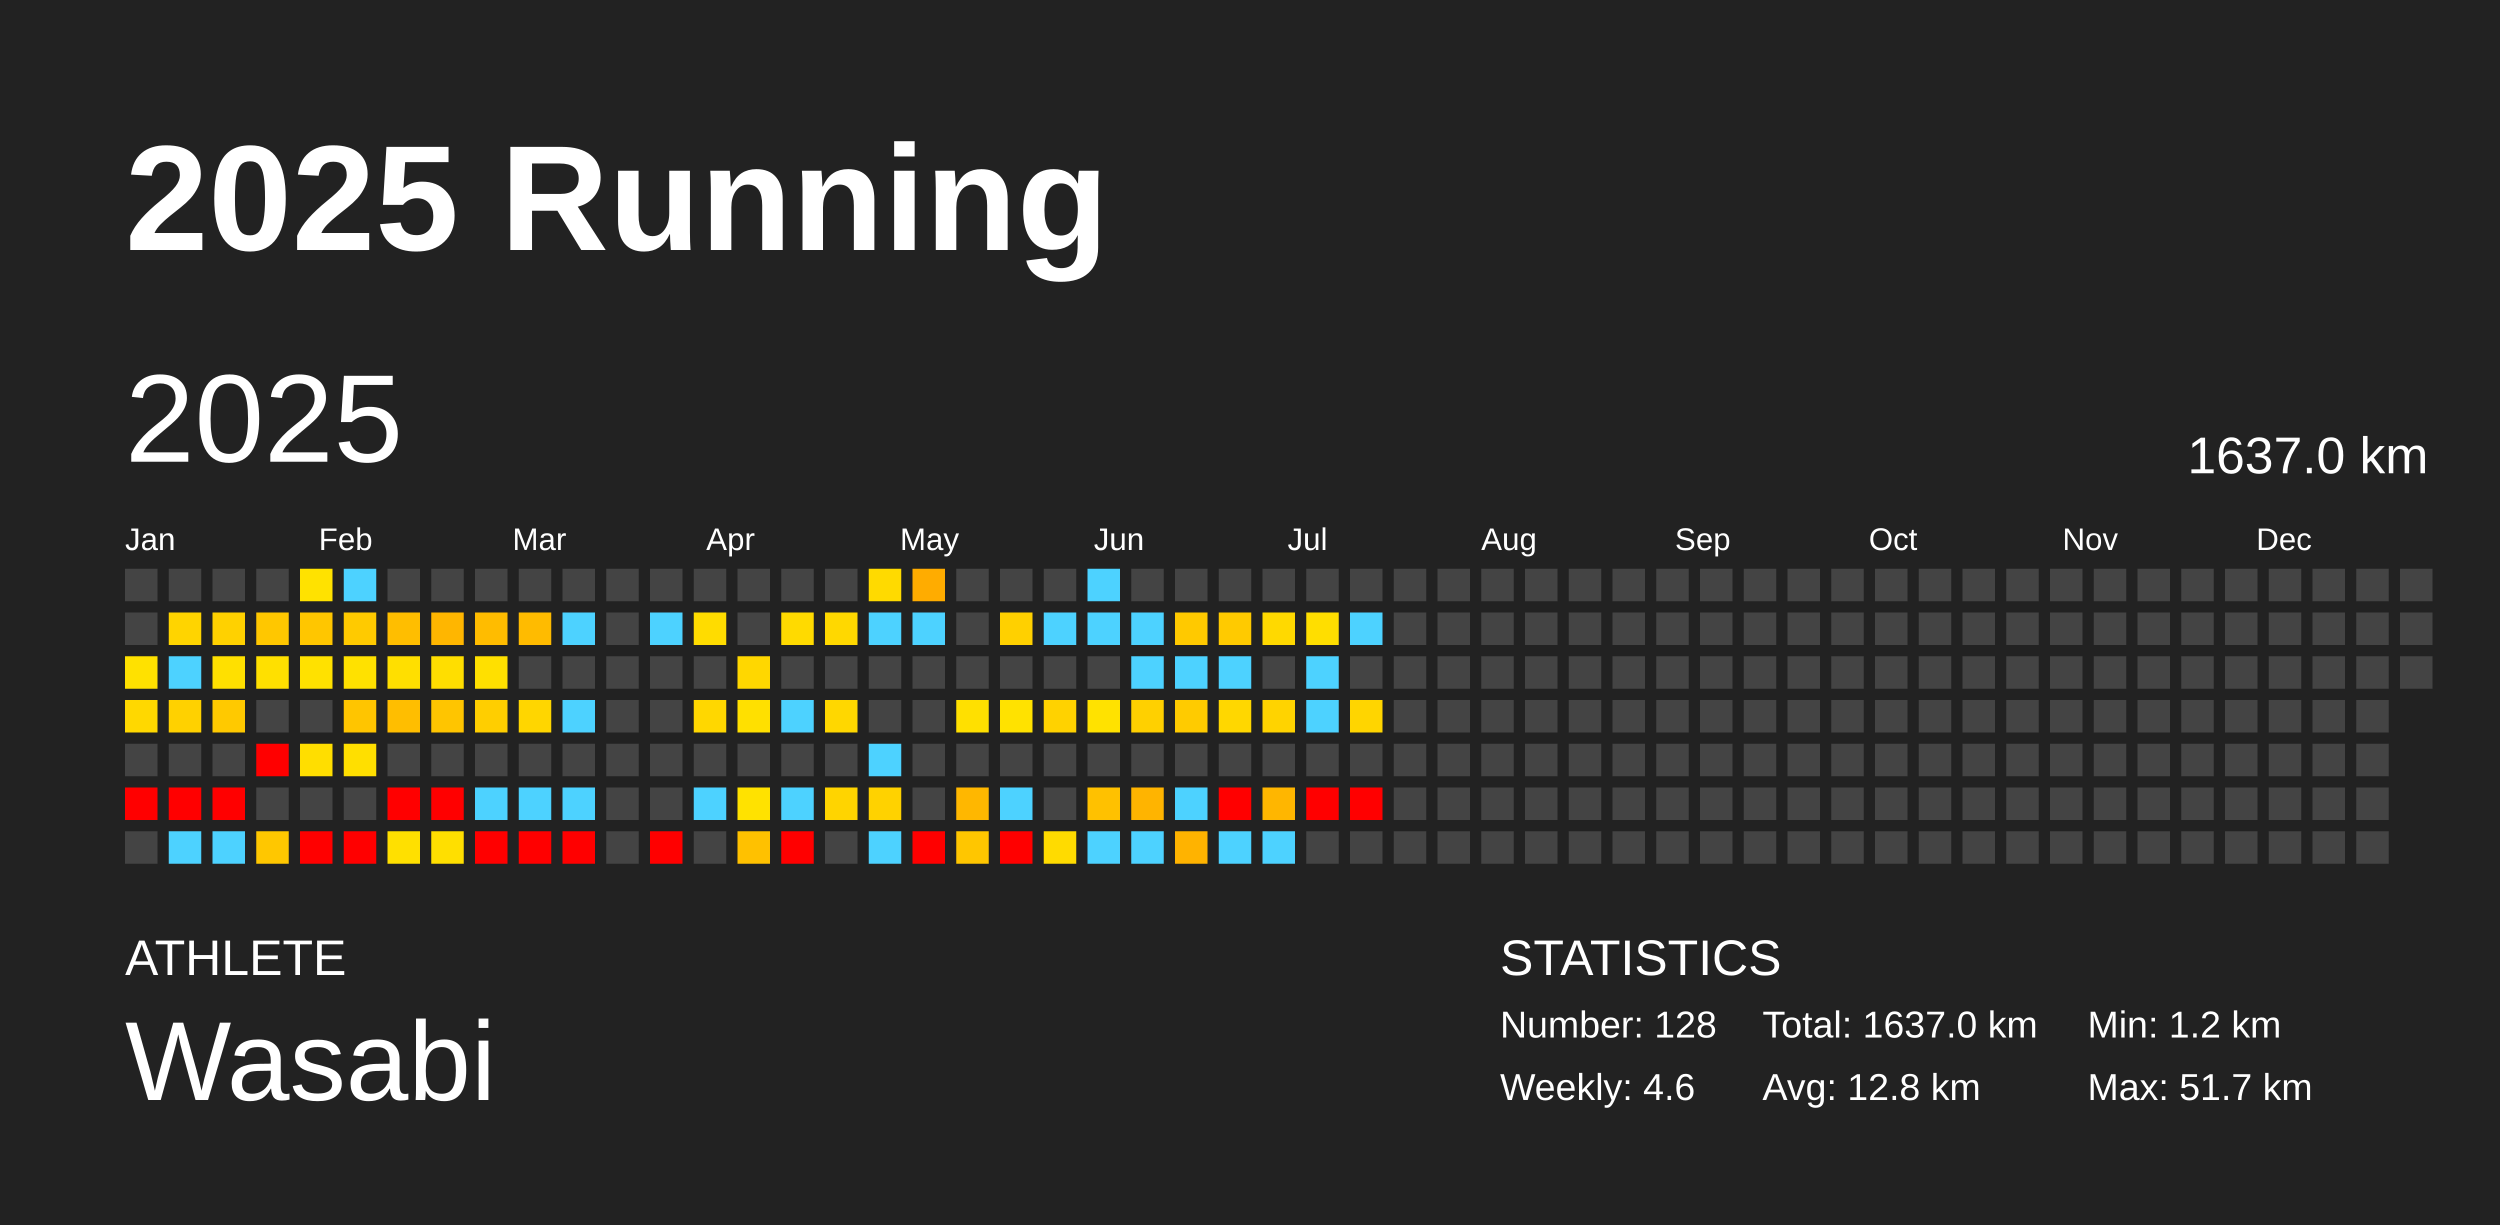
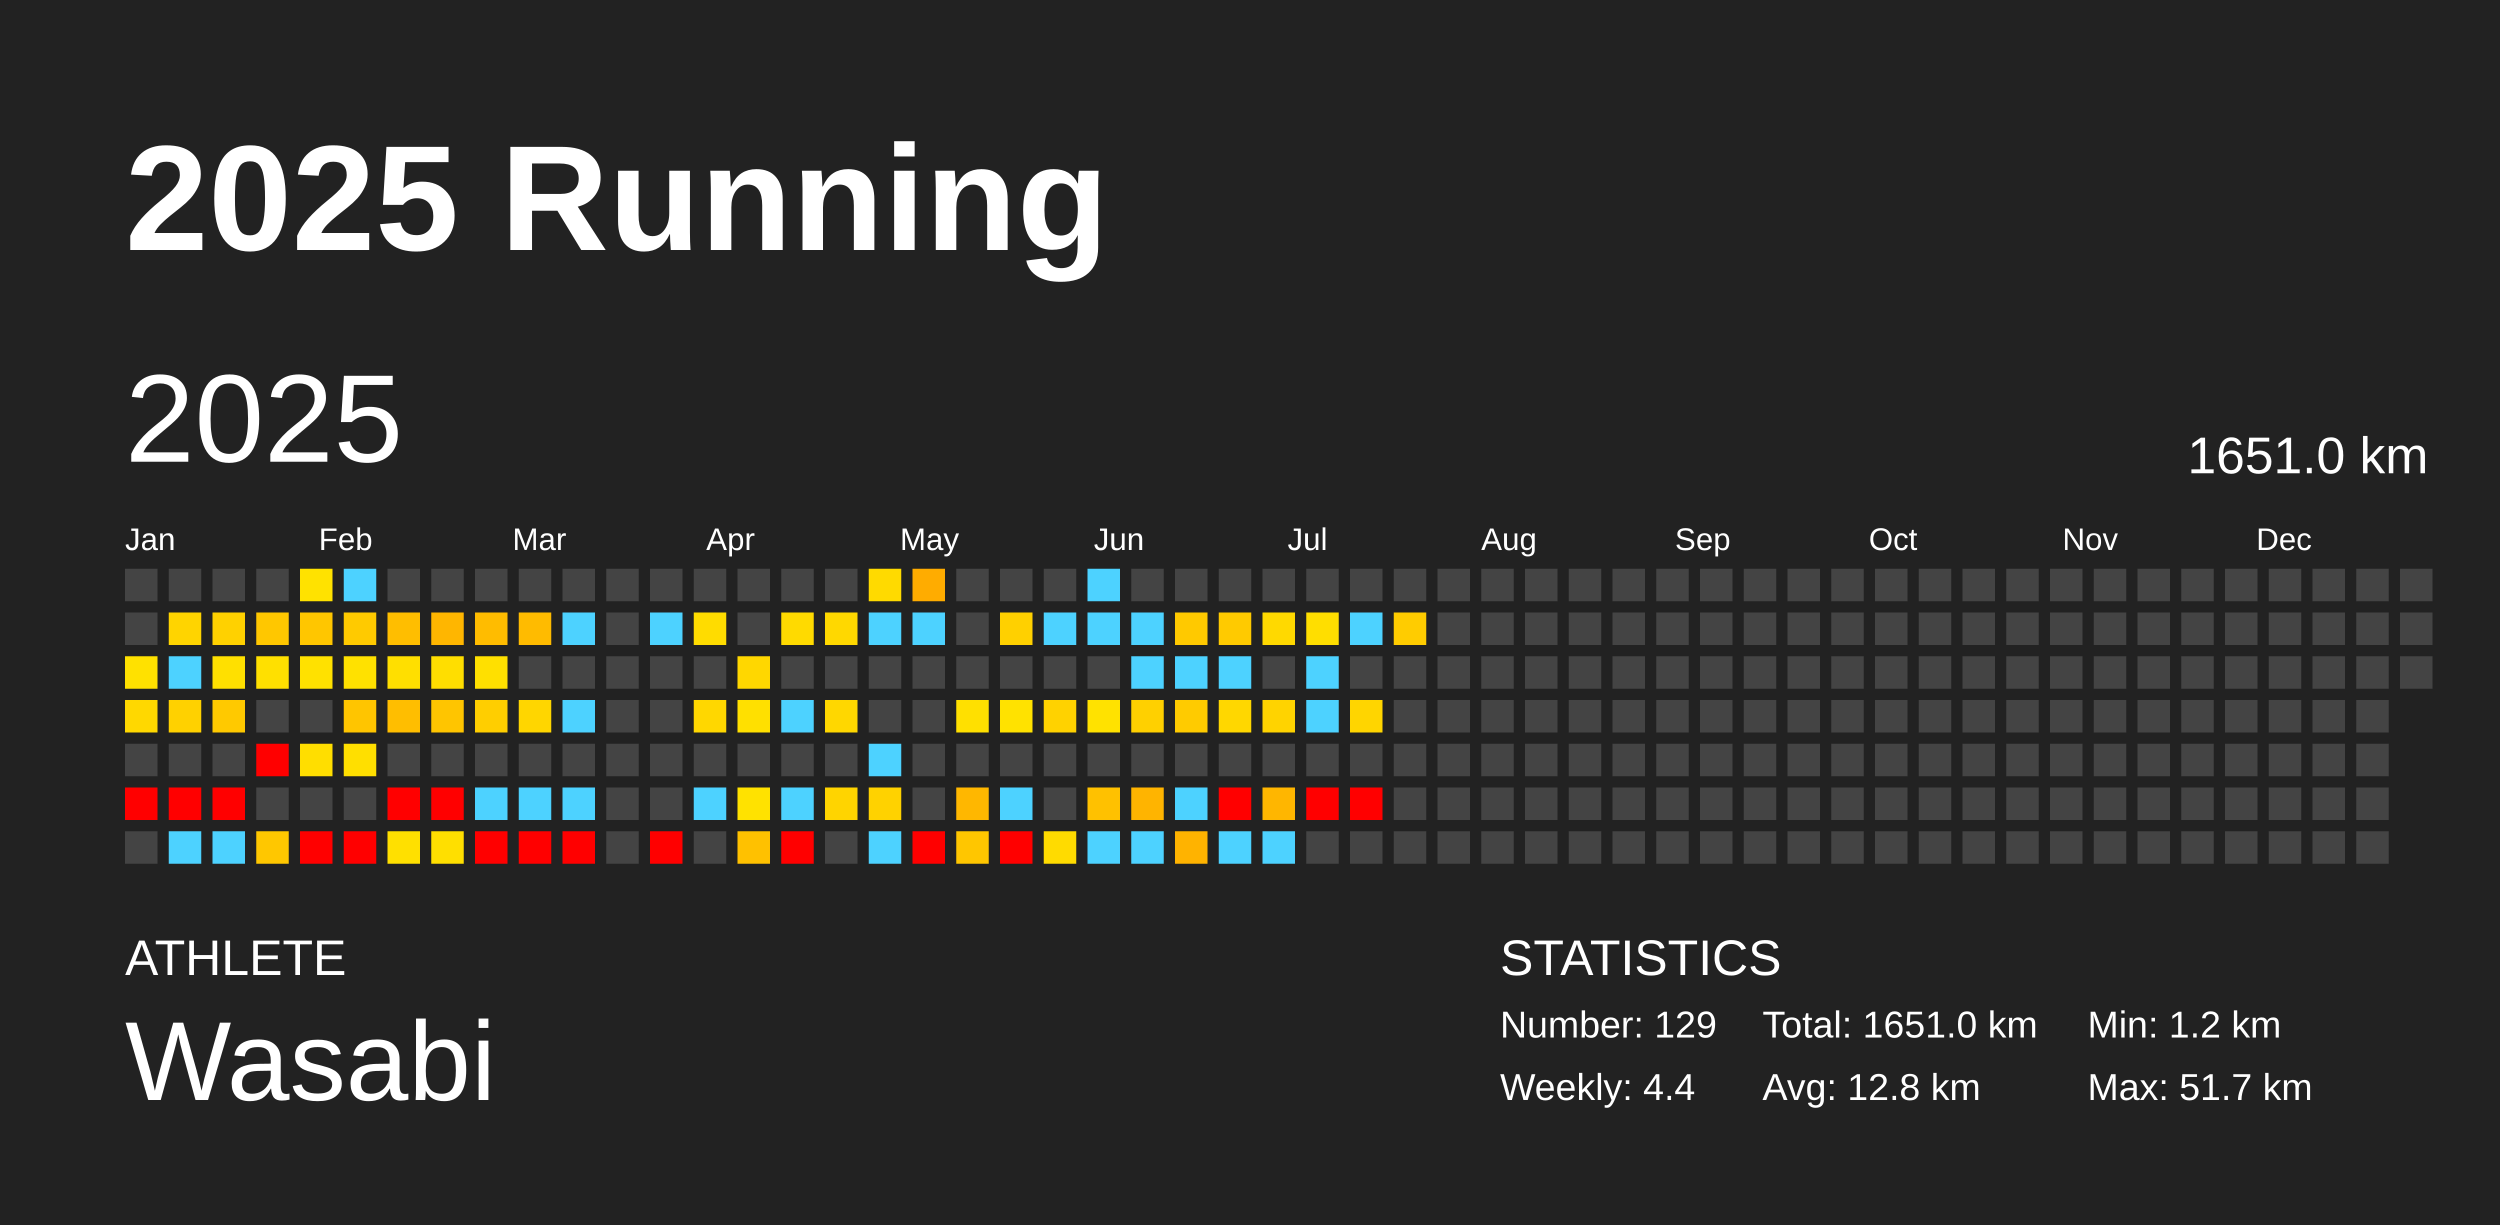
<svg xmlns="http://www.w3.org/2000/svg" baseProfile="full" height="98mm" version="1.1" viewBox="0,0,200,98" width="200mm">
  <defs />
  <rect fill="#222222" height="98" width="200" x="0" y="0" />
  <text fill="#FFFFFF" style="font-size:12px; font-family:Arial; font-weight:bold;" x="10" y="20">2025 Running</text>
  <text fill="#FFFFFF" style="font-size:4px; font-family:Arial" x="10" y="78">ATHLETE</text>
  <text fill="#FFFFFF" style="font-size:9px; font-family:Arial" x="10" y="88">Wasabi</text>
  <text fill="#FFFFFF" style="font-size:4px; font-family:Arial" x="120" y="78">STATISTICS</text>
-   <text fill="#FFFFFF" style="font-size:3px; font-family:Arial" x="120" y="83">Number: 128</text>
-   <text fill="#FFFFFF" style="font-size:3px; font-family:Arial" x="120" y="88">Weekly: 4.6</text>
-   <text fill="#FFFFFF" style="font-size:3px; font-family:Arial" x="141" y="83">Total: 1637.0 km</text>
+   <text fill="#FFFFFF" style="font-size:3px; font-family:Arial" x="120" y="83">Number: 129</text>
+   <text fill="#FFFFFF" style="font-size:3px; font-family:Arial" x="120" y="88">Weekly: 4.4</text>
+   <text fill="#FFFFFF" style="font-size:3px; font-family:Arial" x="141" y="83">Total: 1651.0 km</text>
  <text fill="#FFFFFF" style="font-size:3px; font-family:Arial" x="141" y="88">Avg: 12.8 km</text>
  <text fill="#FFFFFF" style="font-size:3px; font-family:Arial" x="167" y="83">Min: 1.2 km</text>
  <text fill="#FFFFFF" style="font-size:3px; font-family:Arial" x="167" y="88">Max: 51.7 km</text>
  <text dominant-baseline="hanging" fill="#FFFFFF" style="font-size:10.0px; font-family:Arial;" x="10" y="30">2025</text>
-   <text dominant-baseline="hanging" fill="#FFFFFF" style="font-size:4.125px; font-family:Arial;" x="175" y="35">1637.0 km</text>
+   <text dominant-baseline="hanging" fill="#FFFFFF" style="font-size:4.125px; font-family:Arial;" x="175" y="35">1651.0 km</text>
  <text fill="#FFFFFF" style="font-size:2.5px; font-family:Arial" x="10.0" y="44">Jan</text>
  <text fill="#FFFFFF" style="font-size:2.5px; font-family:Arial" x="25.5" y="44">Feb</text>
  <text fill="#FFFFFF" style="font-size:2.5px; font-family:Arial" x="41.0" y="44">Mar</text>
  <text fill="#FFFFFF" style="font-size:2.5px; font-family:Arial" x="56.5" y="44">Apr</text>
  <text fill="#FFFFFF" style="font-size:2.5px; font-family:Arial" x="72.0" y="44">May</text>
  <text fill="#FFFFFF" style="font-size:2.5px; font-family:Arial" x="87.5" y="44">Jun</text>
  <text fill="#FFFFFF" style="font-size:2.5px; font-family:Arial" x="103.0" y="44">Jul</text>
  <text fill="#FFFFFF" style="font-size:2.5px; font-family:Arial" x="118.5" y="44">Aug</text>
  <text fill="#FFFFFF" style="font-size:2.5px; font-family:Arial" x="134.0" y="44">Sep</text>
  <text fill="#FFFFFF" style="font-size:2.5px; font-family:Arial" x="149.5" y="44">Oct</text>
  <text fill="#FFFFFF" style="font-size:2.5px; font-family:Arial" x="165.0" y="44">Nov</text>
  <text fill="#FFFFFF" style="font-size:2.5px; font-family:Arial" x="180.5" y="44">Dec</text>
  <rect fill="#444444" height="2.6" width="2.6" x="10.0" y="45.5" />
  <rect fill="#444444" height="2.6" width="2.6" x="10.0" y="49.0" />
  <rect fill="#ffe100" height="2.6" width="2.6" x="10.0" y="52.5" />
  <rect fill="#ffd800" height="2.6" width="2.6" x="10.0" y="56.0" />
  <rect fill="#444444" height="2.6" width="2.6" x="10.0" y="59.5" />
  <rect fill="red" height="2.6" width="2.6" x="10.0" y="63.0" />
  <rect fill="#444444" height="2.6" width="2.6" x="10.0" y="66.5" />
  <rect fill="#444444" height="2.6" width="2.6" x="13.5" y="45.5" />
  <rect fill="#ffd400" height="2.6" width="2.6" x="13.5" y="49.0" />
  <rect fill="#4dd2ff" height="2.6" width="2.6" x="13.5" y="52.5" />
  <rect fill="#ffd100" height="2.6" width="2.6" x="13.5" y="56.0" />
  <rect fill="#444444" height="2.6" width="2.6" x="13.5" y="59.5" />
  <rect fill="red" height="2.6" width="2.6" x="13.5" y="63.0" />
  <rect fill="#4dd2ff" height="2.6" width="2.6" x="13.5" y="66.5" />
  <rect fill="#444444" height="2.6" width="2.6" x="17.0" y="45.5" />
  <rect fill="#ffd100" height="2.6" width="2.6" x="17.0" y="49.0" />
  <rect fill="#ffe000" height="2.6" width="2.6" x="17.0" y="52.5" />
  <rect fill="#ffc900" height="2.6" width="2.6" x="17.0" y="56.0" />
  <rect fill="#444444" height="2.6" width="2.6" x="17.0" y="59.5" />
  <rect fill="red" height="2.6" width="2.6" x="17.0" y="63.0" />
  <rect fill="#4dd2ff" height="2.6" width="2.6" x="17.0" y="66.5" />
  <rect fill="#444444" height="2.6" width="2.6" x="20.5" y="45.5" />
  <rect fill="#ffc700" height="2.6" width="2.6" x="20.5" y="49.0" />
  <rect fill="#ffe000" height="2.6" width="2.6" x="20.5" y="52.5" />
  <rect fill="#444444" height="2.6" width="2.6" x="20.5" y="56.0" />
  <rect fill="red" height="2.6" width="2.6" x="20.5" y="59.5" />
  <rect fill="#444444" height="2.6" width="2.6" x="20.5" y="63.0" />
  <rect fill="#ffc700" height="2.6" width="2.6" x="20.5" y="66.5" />
  <rect fill="#ffe200" height="2.6" width="2.6" x="24.0" y="45.5" />
  <rect fill="#ffc600" height="2.6" width="2.6" x="24.0" y="49.0" />
  <rect fill="#ffe100" height="2.6" width="2.6" x="24.0" y="52.5" />
  <rect fill="#444444" height="2.6" width="2.6" x="24.0" y="56.0" />
  <rect fill="#ffde00" height="2.6" width="2.6" x="24.0" y="59.5" />
  <rect fill="#444444" height="2.6" width="2.6" x="24.0" y="63.0" />
  <rect fill="red" height="2.6" width="2.6" x="24.0" y="66.5" />
  <rect fill="#4dd2ff" height="2.6" width="2.6" x="27.5" y="45.5" />
  <rect fill="#ffca00" height="2.6" width="2.6" x="27.5" y="49.0" />
  <rect fill="#ffe100" height="2.6" width="2.6" x="27.5" y="52.5" />
  <rect fill="#ffc500" height="2.6" width="2.6" x="27.5" y="56.0" />
  <rect fill="#ffdf00" height="2.6" width="2.6" x="27.5" y="59.5" />
  <rect fill="#444444" height="2.6" width="2.6" x="27.5" y="63.0" />
  <rect fill="red" height="2.6" width="2.6" x="27.5" y="66.5" />
  <rect fill="#444444" height="2.6" width="2.6" x="31.0" y="45.5" />
  <rect fill="#ffbe00" height="2.6" width="2.6" x="31.0" y="49.0" />
  <rect fill="#ffdf00" height="2.6" width="2.6" x="31.0" y="52.5" />
  <rect fill="#ffbe00" height="2.6" width="2.6" x="31.0" y="56.0" />
  <rect fill="#444444" height="2.6" width="2.6" x="31.0" y="59.5" />
  <rect fill="red" height="2.6" width="2.6" x="31.0" y="63.0" />
  <rect fill="#ffe000" height="2.6" width="2.6" x="31.0" y="66.5" />
  <rect fill="#444444" height="2.6" width="2.6" x="34.5" y="45.5" />
  <rect fill="#ffb600" height="2.6" width="2.6" x="34.5" y="49.0" />
  <rect fill="#ffde00" height="2.6" width="2.6" x="34.5" y="52.5" />
  <rect fill="#ffc500" height="2.6" width="2.6" x="34.5" y="56.0" />
  <rect fill="#444444" height="2.6" width="2.6" x="34.5" y="59.5" />
  <rect fill="red" height="2.6" width="2.6" x="34.5" y="63.0" />
  <rect fill="#ffdf00" height="2.6" width="2.6" x="34.5" y="66.5" />
  <rect fill="#444444" height="2.6" width="2.6" x="38.0" y="45.5" />
  <rect fill="#ffbc00" height="2.6" width="2.6" x="38.0" y="49.0" />
  <rect fill="#ffe000" height="2.6" width="2.6" x="38.0" y="52.5" />
  <rect fill="#ffce00" height="2.6" width="2.6" x="38.0" y="56.0" />
  <rect fill="#444444" height="2.6" width="2.6" x="38.0" y="59.5" />
  <rect fill="#4dd2ff" height="2.6" width="2.6" x="38.0" y="63.0" />
  <rect fill="red" height="2.6" width="2.6" x="38.0" y="66.5" />
  <rect fill="#444444" height="2.6" width="2.6" x="41.5" y="45.5" />
  <rect fill="#ffbb00" height="2.6" width="2.6" x="41.5" y="49.0" />
  <rect fill="#444444" height="2.6" width="2.6" x="41.5" y="52.5" />
  <rect fill="#ffd600" height="2.6" width="2.6" x="41.5" y="56.0" />
  <rect fill="#444444" height="2.6" width="2.6" x="41.5" y="59.5" />
  <rect fill="#4dd2ff" height="2.6" width="2.6" x="41.5" y="63.0" />
  <rect fill="red" height="2.6" width="2.6" x="41.5" y="66.5" />
  <rect fill="#444444" height="2.6" width="2.6" x="45.0" y="45.5" />
  <rect fill="#4dd2ff" height="2.6" width="2.6" x="45.0" y="49.0" />
  <rect fill="#444444" height="2.6" width="2.6" x="45.0" y="52.5" />
  <rect fill="#4dd2ff" height="2.6" width="2.6" x="45.0" y="56.0" />
  <rect fill="#444444" height="2.6" width="2.6" x="45.0" y="59.5" />
  <rect fill="#4dd2ff" height="2.6" width="2.6" x="45.0" y="63.0" />
  <rect fill="red" height="2.6" width="2.6" x="45.0" y="66.5" />
  <rect fill="#444444" height="2.6" width="2.6" x="48.5" y="45.5" />
  <rect fill="#444444" height="2.6" width="2.6" x="48.5" y="49.0" />
  <rect fill="#444444" height="2.6" width="2.6" x="48.5" y="52.5" />
  <rect fill="#444444" height="2.6" width="2.6" x="48.5" y="56.0" />
  <rect fill="#444444" height="2.6" width="2.6" x="48.5" y="59.5" />
  <rect fill="#444444" height="2.6" width="2.6" x="48.5" y="63.0" />
  <rect fill="#444444" height="2.6" width="2.6" x="48.5" y="66.5" />
  <rect fill="#444444" height="2.6" width="2.6" x="52.0" y="45.5" />
  <rect fill="#4dd2ff" height="2.6" width="2.6" x="52.0" y="49.0" />
  <rect fill="#444444" height="2.6" width="2.6" x="52.0" y="52.5" />
  <rect fill="#444444" height="2.6" width="2.6" x="52.0" y="56.0" />
  <rect fill="#444444" height="2.6" width="2.6" x="52.0" y="59.5" />
  <rect fill="#444444" height="2.6" width="2.6" x="52.0" y="63.0" />
  <rect fill="red" height="2.6" width="2.6" x="52.0" y="66.5" />
  <rect fill="#444444" height="2.6" width="2.6" x="55.5" y="45.5" />
  <rect fill="#ffdc00" height="2.6" width="2.6" x="55.5" y="49.0" />
  <rect fill="#444444" height="2.6" width="2.6" x="55.5" y="52.5" />
  <rect fill="#ffd700" height="2.6" width="2.6" x="55.5" y="56.0" />
  <rect fill="#444444" height="2.6" width="2.6" x="55.5" y="59.5" />
  <rect fill="#4dd2ff" height="2.6" width="2.6" x="55.5" y="63.0" />
  <rect fill="#444444" height="2.6" width="2.6" x="55.5" y="66.5" />
  <rect fill="#444444" height="2.6" width="2.6" x="59.0" y="45.5" />
  <rect fill="#444444" height="2.6" width="2.6" x="59.0" y="49.0" />
  <rect fill="#ffd700" height="2.6" width="2.6" x="59.0" y="52.5" />
  <rect fill="#ffe000" height="2.6" width="2.6" x="59.0" y="56.0" />
  <rect fill="#444444" height="2.6" width="2.6" x="59.0" y="59.5" />
  <rect fill="#ffe200" height="2.6" width="2.6" x="59.0" y="63.0" />
  <rect fill="#ffc100" height="2.6" width="2.6" x="59.0" y="66.5" />
  <rect fill="#444444" height="2.6" width="2.6" x="62.5" y="45.5" />
  <rect fill="#ffda00" height="2.6" width="2.6" x="62.5" y="49.0" />
  <rect fill="#444444" height="2.6" width="2.6" x="62.5" y="52.5" />
  <rect fill="#4dd2ff" height="2.6" width="2.6" x="62.5" y="56.0" />
  <rect fill="#444444" height="2.6" width="2.6" x="62.5" y="59.5" />
  <rect fill="#4dd2ff" height="2.6" width="2.6" x="62.5" y="63.0" />
  <rect fill="red" height="2.6" width="2.6" x="62.5" y="66.5" />
  <rect fill="#444444" height="2.6" width="2.6" x="66.0" y="45.5" />
  <rect fill="#ffd800" height="2.6" width="2.6" x="66.0" y="49.0" />
  <rect fill="#444444" height="2.6" width="2.6" x="66.0" y="52.5" />
  <rect fill="#ffd700" height="2.6" width="2.6" x="66.0" y="56.0" />
  <rect fill="#444444" height="2.6" width="2.6" x="66.0" y="59.5" />
  <rect fill="#ffd400" height="2.6" width="2.6" x="66.0" y="63.0" />
  <rect fill="#444444" height="2.6" width="2.6" x="66.0" y="66.5" />
  <rect fill="#ffda00" height="2.6" width="2.6" x="69.5" y="45.5" />
  <rect fill="#4dd2ff" height="2.6" width="2.6" x="69.5" y="49.0" />
  <rect fill="#444444" height="2.6" width="2.6" x="69.5" y="52.5" />
  <rect fill="#444444" height="2.6" width="2.6" x="69.5" y="56.0" />
  <rect fill="#4dd2ff" height="2.6" width="2.6" x="69.5" y="59.5" />
  <rect fill="#ffd200" height="2.6" width="2.6" x="69.5" y="63.0" />
  <rect fill="#4dd2ff" height="2.6" width="2.6" x="69.5" y="66.5" />
  <rect fill="#ffac00" height="2.6" width="2.6" x="73.0" y="45.5" />
  <rect fill="#4dd2ff" height="2.6" width="2.6" x="73.0" y="49.0" />
  <rect fill="#444444" height="2.6" width="2.6" x="73.0" y="52.5" />
  <rect fill="#444444" height="2.6" width="2.6" x="73.0" y="56.0" />
  <rect fill="#444444" height="2.6" width="2.6" x="73.0" y="59.5" />
  <rect fill="#444444" height="2.6" width="2.6" x="73.0" y="63.0" />
  <rect fill="red" height="2.6" width="2.6" x="73.0" y="66.5" />
  <rect fill="#444444" height="2.6" width="2.6" x="76.5" y="45.5" />
  <rect fill="#444444" height="2.6" width="2.6" x="76.5" y="49.0" />
  <rect fill="#444444" height="2.6" width="2.6" x="76.5" y="52.5" />
  <rect fill="#ffe000" height="2.6" width="2.6" x="76.5" y="56.0" />
  <rect fill="#444444" height="2.6" width="2.6" x="76.5" y="59.5" />
  <rect fill="#ffb700" height="2.6" width="2.6" x="76.5" y="63.0" />
  <rect fill="#ffc600" height="2.6" width="2.6" x="76.5" y="66.5" />
  <rect fill="#444444" height="2.6" width="2.6" x="80.0" y="45.5" />
  <rect fill="#ffd000" height="2.6" width="2.6" x="80.0" y="49.0" />
  <rect fill="#444444" height="2.6" width="2.6" x="80.0" y="52.5" />
  <rect fill="#ffe200" height="2.6" width="2.6" x="80.0" y="56.0" />
  <rect fill="#444444" height="2.6" width="2.6" x="80.0" y="59.5" />
  <rect fill="#4dd2ff" height="2.6" width="2.6" x="80.0" y="63.0" />
  <rect fill="red" height="2.6" width="2.6" x="80.0" y="66.5" />
  <rect fill="#444444" height="2.6" width="2.6" x="83.5" y="45.5" />
  <rect fill="#4dd2ff" height="2.6" width="2.6" x="83.5" y="49.0" />
  <rect fill="#444444" height="2.6" width="2.6" x="83.5" y="52.5" />
  <rect fill="#ffd200" height="2.6" width="2.6" x="83.5" y="56.0" />
  <rect fill="#444444" height="2.6" width="2.6" x="83.5" y="59.5" />
  <rect fill="#444444" height="2.6" width="2.6" x="83.5" y="63.0" />
  <rect fill="#ffdb00" height="2.6" width="2.6" x="83.5" y="66.5" />
  <rect fill="#4dd2ff" height="2.6" width="2.6" x="87.0" y="45.5" />
  <rect fill="#4dd2ff" height="2.6" width="2.6" x="87.0" y="49.0" />
  <rect fill="#444444" height="2.6" width="2.6" x="87.0" y="52.5" />
  <rect fill="#ffe200" height="2.6" width="2.6" x="87.0" y="56.0" />
  <rect fill="#444444" height="2.6" width="2.6" x="87.0" y="59.5" />
  <rect fill="#ffc100" height="2.6" width="2.6" x="87.0" y="63.0" />
  <rect fill="#4dd2ff" height="2.6" width="2.6" x="87.0" y="66.5" />
  <rect fill="#444444" height="2.6" width="2.6" x="90.5" y="45.5" />
  <rect fill="#4dd2ff" height="2.6" width="2.6" x="90.5" y="49.0" />
  <rect fill="#4dd2ff" height="2.6" width="2.6" x="90.5" y="52.5" />
  <rect fill="#ffd000" height="2.6" width="2.6" x="90.5" y="56.0" />
  <rect fill="#444444" height="2.6" width="2.6" x="90.5" y="59.5" />
  <rect fill="#ffb400" height="2.6" width="2.6" x="90.5" y="63.0" />
  <rect fill="#4dd2ff" height="2.6" width="2.6" x="90.5" y="66.5" />
  <rect fill="#444444" height="2.6" width="2.6" x="94.0" y="45.5" />
  <rect fill="#ffc900" height="2.6" width="2.6" x="94.0" y="49.0" />
  <rect fill="#4dd2ff" height="2.6" width="2.6" x="94.0" y="52.5" />
  <rect fill="#ffcb00" height="2.6" width="2.6" x="94.0" y="56.0" />
  <rect fill="#444444" height="2.6" width="2.6" x="94.0" y="59.5" />
  <rect fill="#4dd2ff" height="2.6" width="2.6" x="94.0" y="63.0" />
  <rect fill="#ffb300" height="2.6" width="2.6" x="94.0" y="66.5" />
  <rect fill="#444444" height="2.6" width="2.6" x="97.5" y="45.5" />
  <rect fill="#ffca00" height="2.6" width="2.6" x="97.5" y="49.0" />
  <rect fill="#4dd2ff" height="2.6" width="2.6" x="97.5" y="52.5" />
  <rect fill="#ffd700" height="2.6" width="2.6" x="97.5" y="56.0" />
  <rect fill="#444444" height="2.6" width="2.6" x="97.5" y="59.5" />
  <rect fill="red" height="2.6" width="2.6" x="97.5" y="63.0" />
  <rect fill="#4dd2ff" height="2.6" width="2.6" x="97.5" y="66.5" />
  <rect fill="#444444" height="2.6" width="2.6" x="101.0" y="45.5" />
  <rect fill="#ffd900" height="2.6" width="2.6" x="101.0" y="49.0" />
  <rect fill="#444444" height="2.6" width="2.6" x="101.0" y="52.5" />
  <rect fill="#ffd300" height="2.6" width="2.6" x="101.0" y="56.0" />
  <rect fill="#444444" height="2.6" width="2.6" x="101.0" y="59.5" />
  <rect fill="#ffb600" height="2.6" width="2.6" x="101.0" y="63.0" />
  <rect fill="#4dd2ff" height="2.6" width="2.6" x="101.0" y="66.5" />
  <rect fill="#444444" height="2.6" width="2.6" x="104.5" y="45.5" />
  <rect fill="#ffde00" height="2.6" width="2.6" x="104.5" y="49.0" />
  <rect fill="#4dd2ff" height="2.6" width="2.6" x="104.5" y="52.5" />
  <rect fill="#4dd2ff" height="2.6" width="2.6" x="104.5" y="56.0" />
  <rect fill="#444444" height="2.6" width="2.6" x="104.5" y="59.5" />
  <rect fill="red" height="2.6" width="2.6" x="104.5" y="63.0" />
  <rect fill="#444444" height="2.6" width="2.6" x="104.5" y="66.5" />
  <rect fill="#444444" height="2.6" width="2.6" x="108.0" y="45.5" />
  <rect fill="#4dd2ff" height="2.6" width="2.6" x="108.0" y="49.0" />
  <rect fill="#444444" height="2.6" width="2.6" x="108.0" y="52.5" />
  <rect fill="#ffd500" height="2.6" width="2.6" x="108.0" y="56.0" />
  <rect fill="#444444" height="2.6" width="2.6" x="108.0" y="59.5" />
  <rect fill="red" height="2.6" width="2.6" x="108.0" y="63.0" />
  <rect fill="#444444" height="2.6" width="2.6" x="108.0" y="66.5" />
  <rect fill="#444444" height="2.6" width="2.6" x="111.5" y="45.5" />
-   <rect fill="#444444" height="2.6" width="2.6" x="111.5" y="49.0" />
+   <rect fill="#ffcc00" height="2.6" width="2.6" x="111.5" y="49.0" />
  <rect fill="#444444" height="2.6" width="2.6" x="111.5" y="52.5" />
  <rect fill="#444444" height="2.6" width="2.6" x="111.5" y="56.0" />
  <rect fill="#444444" height="2.6" width="2.6" x="111.5" y="59.5" />
  <rect fill="#444444" height="2.6" width="2.6" x="111.5" y="63.0" />
  <rect fill="#444444" height="2.6" width="2.6" x="111.5" y="66.5" />
  <rect fill="#444444" height="2.6" width="2.6" x="115.0" y="45.5" />
  <rect fill="#444444" height="2.6" width="2.6" x="115.0" y="49.0" />
  <rect fill="#444444" height="2.6" width="2.6" x="115.0" y="52.5" />
  <rect fill="#444444" height="2.6" width="2.6" x="115.0" y="56.0" />
  <rect fill="#444444" height="2.6" width="2.6" x="115.0" y="59.5" />
  <rect fill="#444444" height="2.6" width="2.6" x="115.0" y="63.0" />
  <rect fill="#444444" height="2.6" width="2.6" x="115.0" y="66.5" />
  <rect fill="#444444" height="2.6" width="2.6" x="118.5" y="45.5" />
  <rect fill="#444444" height="2.6" width="2.6" x="118.5" y="49.0" />
  <rect fill="#444444" height="2.6" width="2.6" x="118.5" y="52.5" />
  <rect fill="#444444" height="2.6" width="2.6" x="118.5" y="56.0" />
  <rect fill="#444444" height="2.6" width="2.6" x="118.5" y="59.5" />
  <rect fill="#444444" height="2.6" width="2.6" x="118.5" y="63.0" />
  <rect fill="#444444" height="2.6" width="2.6" x="118.5" y="66.5" />
  <rect fill="#444444" height="2.6" width="2.6" x="122.0" y="45.5" />
  <rect fill="#444444" height="2.6" width="2.6" x="122.0" y="49.0" />
  <rect fill="#444444" height="2.6" width="2.6" x="122.0" y="52.5" />
  <rect fill="#444444" height="2.6" width="2.6" x="122.0" y="56.0" />
  <rect fill="#444444" height="2.6" width="2.6" x="122.0" y="59.5" />
  <rect fill="#444444" height="2.6" width="2.6" x="122.0" y="63.0" />
  <rect fill="#444444" height="2.6" width="2.6" x="122.0" y="66.5" />
  <rect fill="#444444" height="2.6" width="2.6" x="125.5" y="45.5" />
  <rect fill="#444444" height="2.6" width="2.6" x="125.5" y="49.0" />
  <rect fill="#444444" height="2.6" width="2.6" x="125.5" y="52.5" />
  <rect fill="#444444" height="2.6" width="2.6" x="125.5" y="56.0" />
  <rect fill="#444444" height="2.6" width="2.6" x="125.5" y="59.5" />
  <rect fill="#444444" height="2.6" width="2.6" x="125.5" y="63.0" />
  <rect fill="#444444" height="2.6" width="2.6" x="125.5" y="66.5" />
  <rect fill="#444444" height="2.6" width="2.6" x="129.0" y="45.5" />
  <rect fill="#444444" height="2.6" width="2.6" x="129.0" y="49.0" />
  <rect fill="#444444" height="2.6" width="2.6" x="129.0" y="52.5" />
  <rect fill="#444444" height="2.6" width="2.6" x="129.0" y="56.0" />
  <rect fill="#444444" height="2.6" width="2.6" x="129.0" y="59.5" />
  <rect fill="#444444" height="2.6" width="2.6" x="129.0" y="63.0" />
  <rect fill="#444444" height="2.6" width="2.6" x="129.0" y="66.5" />
  <rect fill="#444444" height="2.6" width="2.6" x="132.5" y="45.5" />
  <rect fill="#444444" height="2.6" width="2.6" x="132.5" y="49.0" />
  <rect fill="#444444" height="2.6" width="2.6" x="132.5" y="52.5" />
  <rect fill="#444444" height="2.6" width="2.6" x="132.5" y="56.0" />
  <rect fill="#444444" height="2.6" width="2.6" x="132.5" y="59.5" />
  <rect fill="#444444" height="2.6" width="2.6" x="132.5" y="63.0" />
  <rect fill="#444444" height="2.6" width="2.6" x="132.5" y="66.5" />
  <rect fill="#444444" height="2.6" width="2.6" x="136.0" y="45.5" />
  <rect fill="#444444" height="2.6" width="2.6" x="136.0" y="49.0" />
  <rect fill="#444444" height="2.6" width="2.6" x="136.0" y="52.5" />
  <rect fill="#444444" height="2.6" width="2.6" x="136.0" y="56.0" />
  <rect fill="#444444" height="2.6" width="2.6" x="136.0" y="59.5" />
  <rect fill="#444444" height="2.6" width="2.6" x="136.0" y="63.0" />
  <rect fill="#444444" height="2.6" width="2.6" x="136.0" y="66.5" />
  <rect fill="#444444" height="2.6" width="2.6" x="139.5" y="45.5" />
  <rect fill="#444444" height="2.6" width="2.6" x="139.5" y="49.0" />
  <rect fill="#444444" height="2.6" width="2.6" x="139.5" y="52.5" />
  <rect fill="#444444" height="2.6" width="2.6" x="139.5" y="56.0" />
  <rect fill="#444444" height="2.6" width="2.6" x="139.5" y="59.5" />
  <rect fill="#444444" height="2.6" width="2.6" x="139.5" y="63.0" />
  <rect fill="#444444" height="2.6" width="2.6" x="139.5" y="66.5" />
  <rect fill="#444444" height="2.6" width="2.6" x="143.0" y="45.5" />
  <rect fill="#444444" height="2.6" width="2.6" x="143.0" y="49.0" />
  <rect fill="#444444" height="2.6" width="2.6" x="143.0" y="52.5" />
  <rect fill="#444444" height="2.6" width="2.6" x="143.0" y="56.0" />
  <rect fill="#444444" height="2.6" width="2.6" x="143.0" y="59.5" />
  <rect fill="#444444" height="2.6" width="2.6" x="143.0" y="63.0" />
  <rect fill="#444444" height="2.6" width="2.6" x="143.0" y="66.5" />
  <rect fill="#444444" height="2.6" width="2.6" x="146.5" y="45.5" />
  <rect fill="#444444" height="2.6" width="2.6" x="146.5" y="49.0" />
  <rect fill="#444444" height="2.6" width="2.6" x="146.5" y="52.5" />
  <rect fill="#444444" height="2.6" width="2.6" x="146.5" y="56.0" />
  <rect fill="#444444" height="2.6" width="2.6" x="146.5" y="59.5" />
  <rect fill="#444444" height="2.6" width="2.6" x="146.5" y="63.0" />
  <rect fill="#444444" height="2.6" width="2.6" x="146.5" y="66.5" />
  <rect fill="#444444" height="2.6" width="2.6" x="150.0" y="45.5" />
  <rect fill="#444444" height="2.6" width="2.6" x="150.0" y="49.0" />
  <rect fill="#444444" height="2.6" width="2.6" x="150.0" y="52.5" />
  <rect fill="#444444" height="2.6" width="2.6" x="150.0" y="56.0" />
  <rect fill="#444444" height="2.6" width="2.6" x="150.0" y="59.5" />
  <rect fill="#444444" height="2.6" width="2.6" x="150.0" y="63.0" />
  <rect fill="#444444" height="2.6" width="2.6" x="150.0" y="66.5" />
  <rect fill="#444444" height="2.6" width="2.6" x="153.5" y="45.5" />
  <rect fill="#444444" height="2.6" width="2.6" x="153.5" y="49.0" />
  <rect fill="#444444" height="2.6" width="2.6" x="153.5" y="52.5" />
  <rect fill="#444444" height="2.6" width="2.6" x="153.5" y="56.0" />
  <rect fill="#444444" height="2.6" width="2.6" x="153.5" y="59.5" />
  <rect fill="#444444" height="2.6" width="2.6" x="153.5" y="63.0" />
  <rect fill="#444444" height="2.6" width="2.6" x="153.5" y="66.5" />
  <rect fill="#444444" height="2.6" width="2.6" x="157.0" y="45.5" />
  <rect fill="#444444" height="2.6" width="2.6" x="157.0" y="49.0" />
  <rect fill="#444444" height="2.6" width="2.6" x="157.0" y="52.5" />
  <rect fill="#444444" height="2.6" width="2.6" x="157.0" y="56.0" />
  <rect fill="#444444" height="2.6" width="2.6" x="157.0" y="59.5" />
  <rect fill="#444444" height="2.6" width="2.6" x="157.0" y="63.0" />
  <rect fill="#444444" height="2.6" width="2.6" x="157.0" y="66.5" />
  <rect fill="#444444" height="2.6" width="2.6" x="160.5" y="45.5" />
  <rect fill="#444444" height="2.6" width="2.6" x="160.5" y="49.0" />
  <rect fill="#444444" height="2.6" width="2.6" x="160.5" y="52.5" />
  <rect fill="#444444" height="2.6" width="2.6" x="160.5" y="56.0" />
  <rect fill="#444444" height="2.6" width="2.6" x="160.5" y="59.5" />
  <rect fill="#444444" height="2.6" width="2.6" x="160.5" y="63.0" />
  <rect fill="#444444" height="2.6" width="2.6" x="160.5" y="66.5" />
  <rect fill="#444444" height="2.6" width="2.6" x="164.0" y="45.5" />
  <rect fill="#444444" height="2.6" width="2.6" x="164.0" y="49.0" />
  <rect fill="#444444" height="2.6" width="2.6" x="164.0" y="52.5" />
  <rect fill="#444444" height="2.6" width="2.6" x="164.0" y="56.0" />
  <rect fill="#444444" height="2.6" width="2.6" x="164.0" y="59.5" />
  <rect fill="#444444" height="2.6" width="2.6" x="164.0" y="63.0" />
  <rect fill="#444444" height="2.6" width="2.6" x="164.0" y="66.5" />
  <rect fill="#444444" height="2.6" width="2.6" x="167.5" y="45.5" />
  <rect fill="#444444" height="2.6" width="2.6" x="167.5" y="49.0" />
  <rect fill="#444444" height="2.6" width="2.6" x="167.5" y="52.5" />
  <rect fill="#444444" height="2.6" width="2.6" x="167.5" y="56.0" />
  <rect fill="#444444" height="2.6" width="2.6" x="167.5" y="59.5" />
  <rect fill="#444444" height="2.6" width="2.6" x="167.5" y="63.0" />
  <rect fill="#444444" height="2.6" width="2.6" x="167.5" y="66.5" />
  <rect fill="#444444" height="2.6" width="2.6" x="171.0" y="45.5" />
  <rect fill="#444444" height="2.6" width="2.6" x="171.0" y="49.0" />
  <rect fill="#444444" height="2.6" width="2.6" x="171.0" y="52.5" />
  <rect fill="#444444" height="2.6" width="2.6" x="171.0" y="56.0" />
  <rect fill="#444444" height="2.6" width="2.6" x="171.0" y="59.5" />
  <rect fill="#444444" height="2.6" width="2.6" x="171.0" y="63.0" />
  <rect fill="#444444" height="2.6" width="2.6" x="171.0" y="66.5" />
  <rect fill="#444444" height="2.6" width="2.6" x="174.5" y="45.5" />
  <rect fill="#444444" height="2.6" width="2.6" x="174.5" y="49.0" />
  <rect fill="#444444" height="2.6" width="2.6" x="174.5" y="52.5" />
  <rect fill="#444444" height="2.6" width="2.6" x="174.5" y="56.0" />
  <rect fill="#444444" height="2.6" width="2.6" x="174.5" y="59.5" />
  <rect fill="#444444" height="2.6" width="2.6" x="174.5" y="63.0" />
  <rect fill="#444444" height="2.6" width="2.6" x="174.5" y="66.5" />
  <rect fill="#444444" height="2.6" width="2.6" x="178.0" y="45.5" />
  <rect fill="#444444" height="2.6" width="2.6" x="178.0" y="49.0" />
  <rect fill="#444444" height="2.6" width="2.6" x="178.0" y="52.5" />
  <rect fill="#444444" height="2.6" width="2.6" x="178.0" y="56.0" />
  <rect fill="#444444" height="2.6" width="2.6" x="178.0" y="59.5" />
  <rect fill="#444444" height="2.6" width="2.6" x="178.0" y="63.0" />
  <rect fill="#444444" height="2.6" width="2.6" x="178.0" y="66.5" />
  <rect fill="#444444" height="2.6" width="2.6" x="181.5" y="45.5" />
  <rect fill="#444444" height="2.6" width="2.6" x="181.5" y="49.0" />
  <rect fill="#444444" height="2.6" width="2.6" x="181.5" y="52.5" />
  <rect fill="#444444" height="2.6" width="2.6" x="181.5" y="56.0" />
  <rect fill="#444444" height="2.6" width="2.6" x="181.5" y="59.5" />
  <rect fill="#444444" height="2.6" width="2.6" x="181.5" y="63.0" />
  <rect fill="#444444" height="2.6" width="2.6" x="181.5" y="66.5" />
  <rect fill="#444444" height="2.6" width="2.6" x="185.0" y="45.5" />
  <rect fill="#444444" height="2.6" width="2.6" x="185.0" y="49.0" />
  <rect fill="#444444" height="2.6" width="2.6" x="185.0" y="52.5" />
  <rect fill="#444444" height="2.6" width="2.6" x="185.0" y="56.0" />
  <rect fill="#444444" height="2.6" width="2.6" x="185.0" y="59.5" />
  <rect fill="#444444" height="2.6" width="2.6" x="185.0" y="63.0" />
  <rect fill="#444444" height="2.6" width="2.6" x="185.0" y="66.5" />
  <rect fill="#444444" height="2.6" width="2.6" x="188.5" y="45.5" />
  <rect fill="#444444" height="2.6" width="2.6" x="188.5" y="49.0" />
  <rect fill="#444444" height="2.6" width="2.6" x="188.5" y="52.5" />
  <rect fill="#444444" height="2.6" width="2.6" x="188.5" y="56.0" />
  <rect fill="#444444" height="2.6" width="2.6" x="188.5" y="59.5" />
  <rect fill="#444444" height="2.6" width="2.6" x="188.5" y="63.0" />
  <rect fill="#444444" height="2.6" width="2.6" x="188.5" y="66.5" />
  <rect fill="#444444" height="2.6" width="2.6" x="192.0" y="45.5" />
  <rect fill="#444444" height="2.6" width="2.6" x="192.0" y="49.0" />
  <rect fill="#444444" height="2.6" width="2.6" x="192.0" y="52.5" />
</svg>
